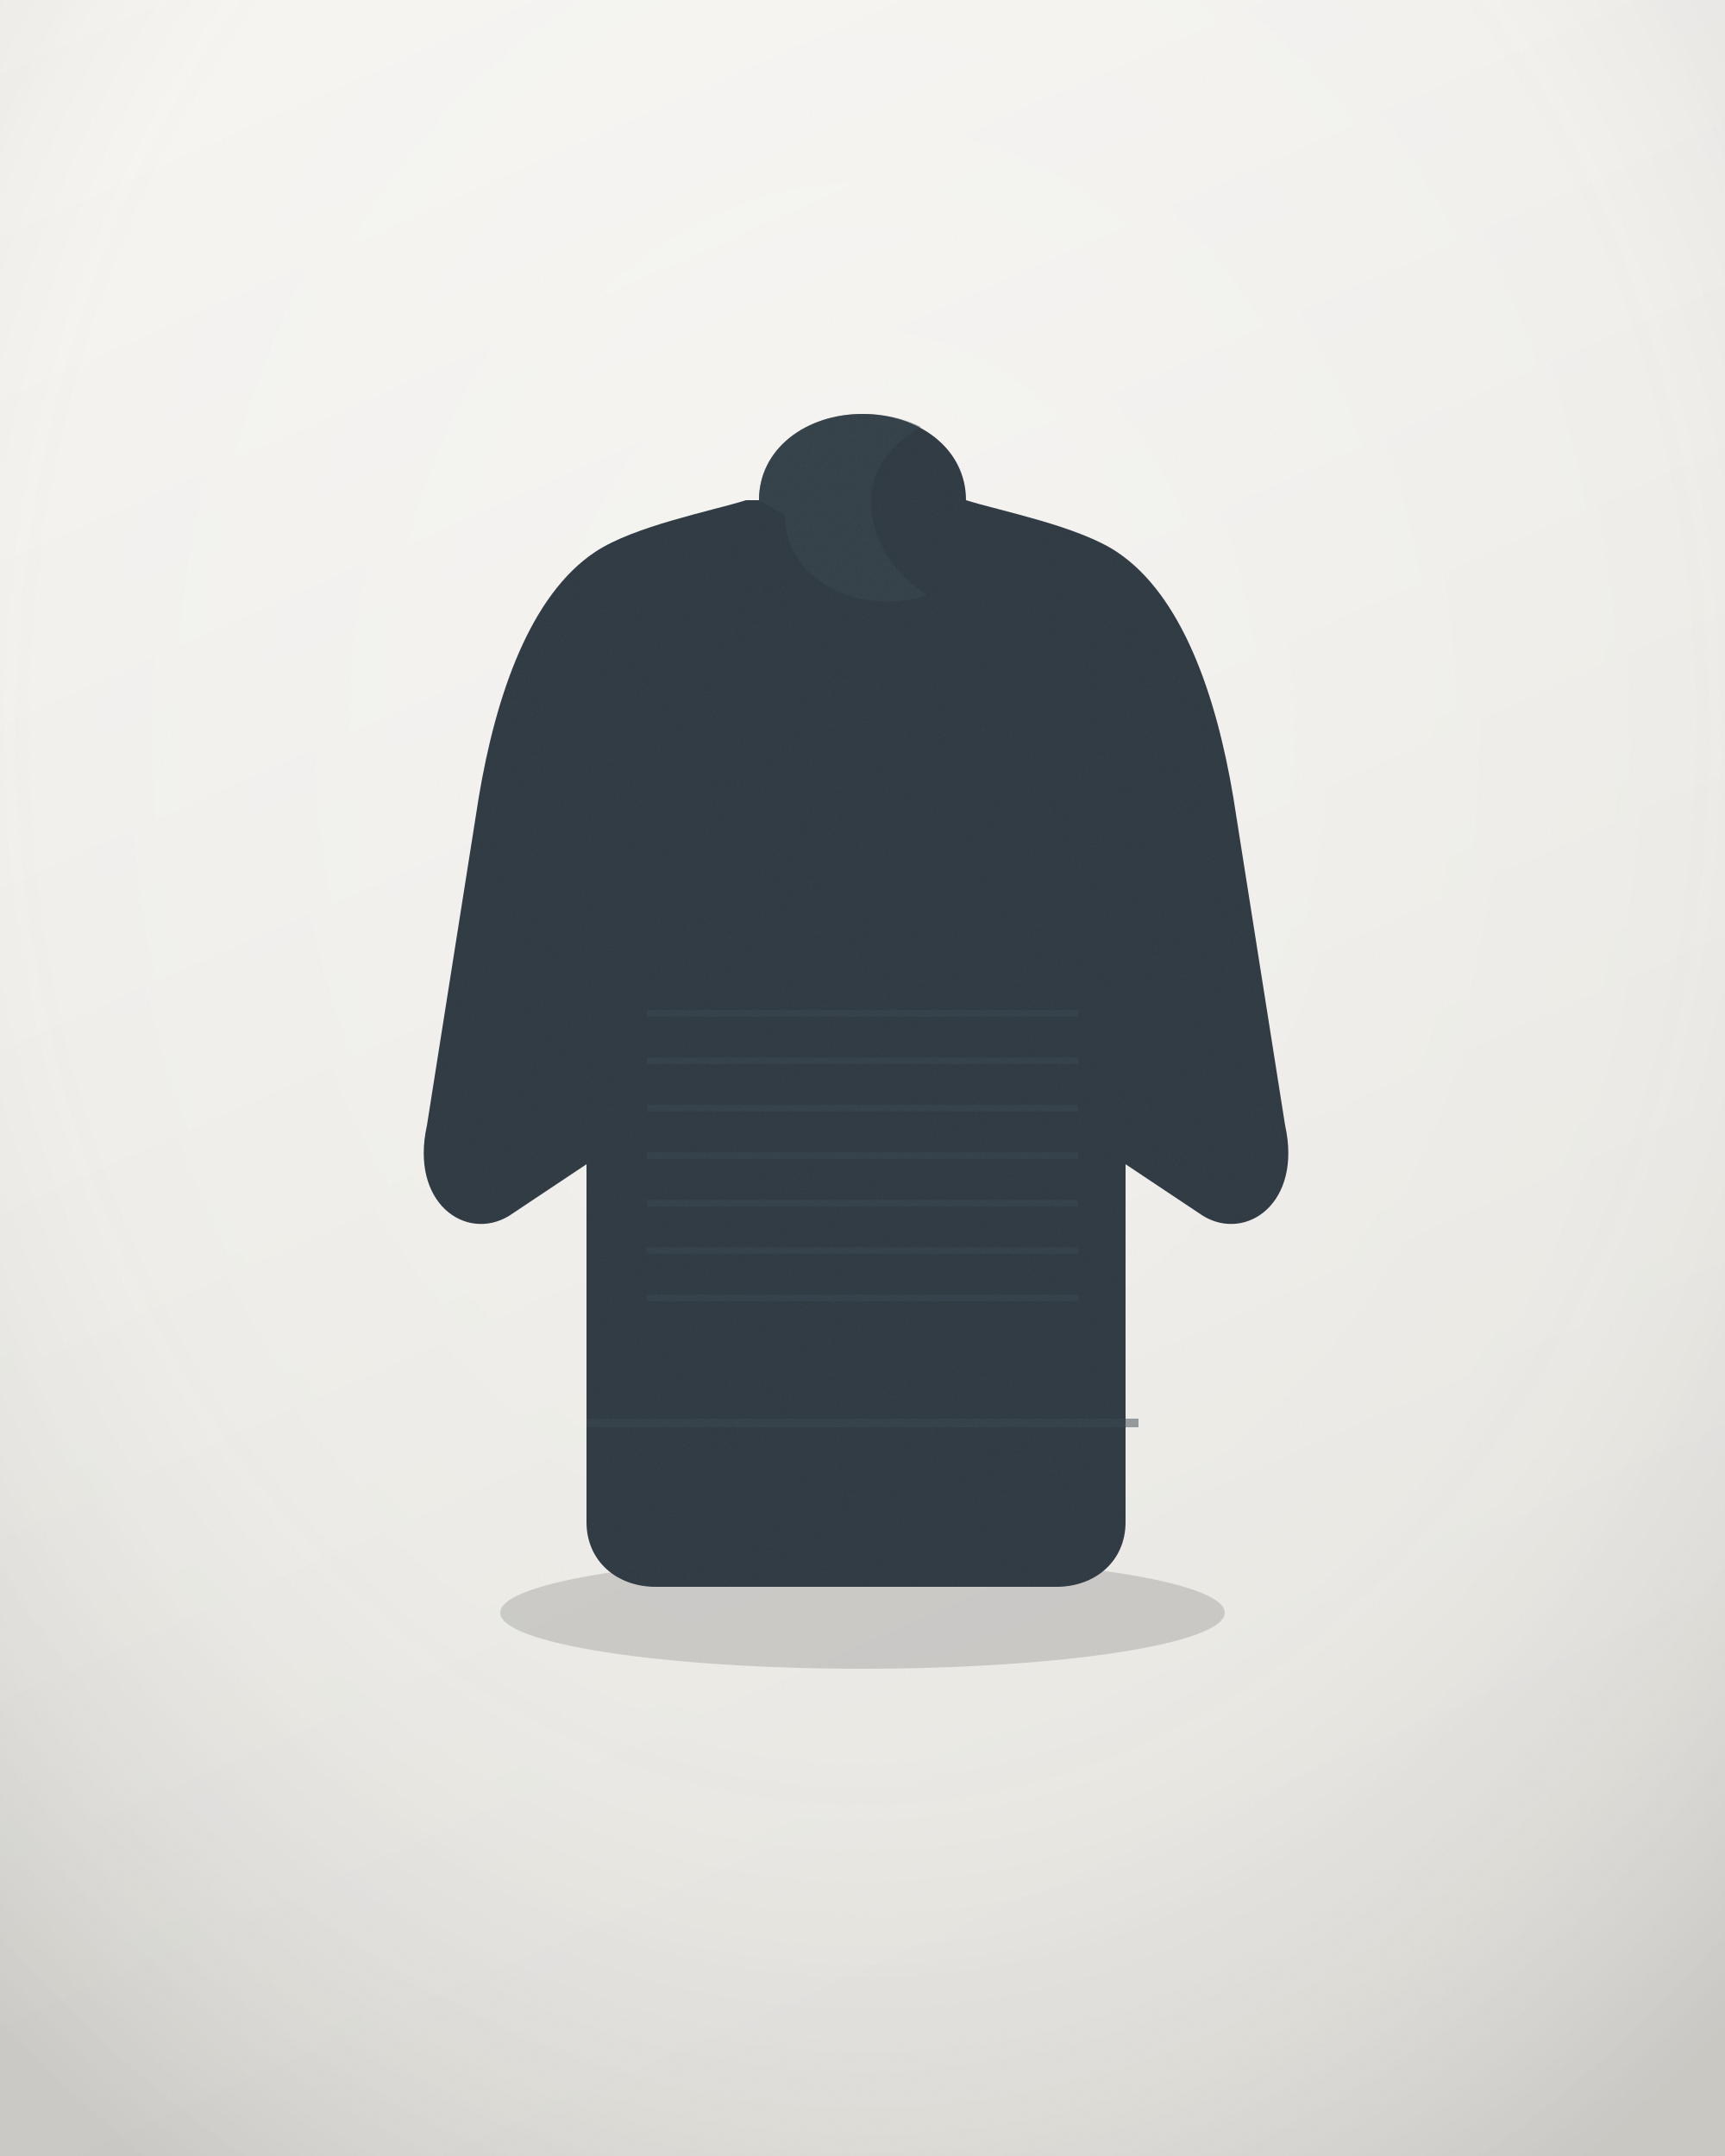
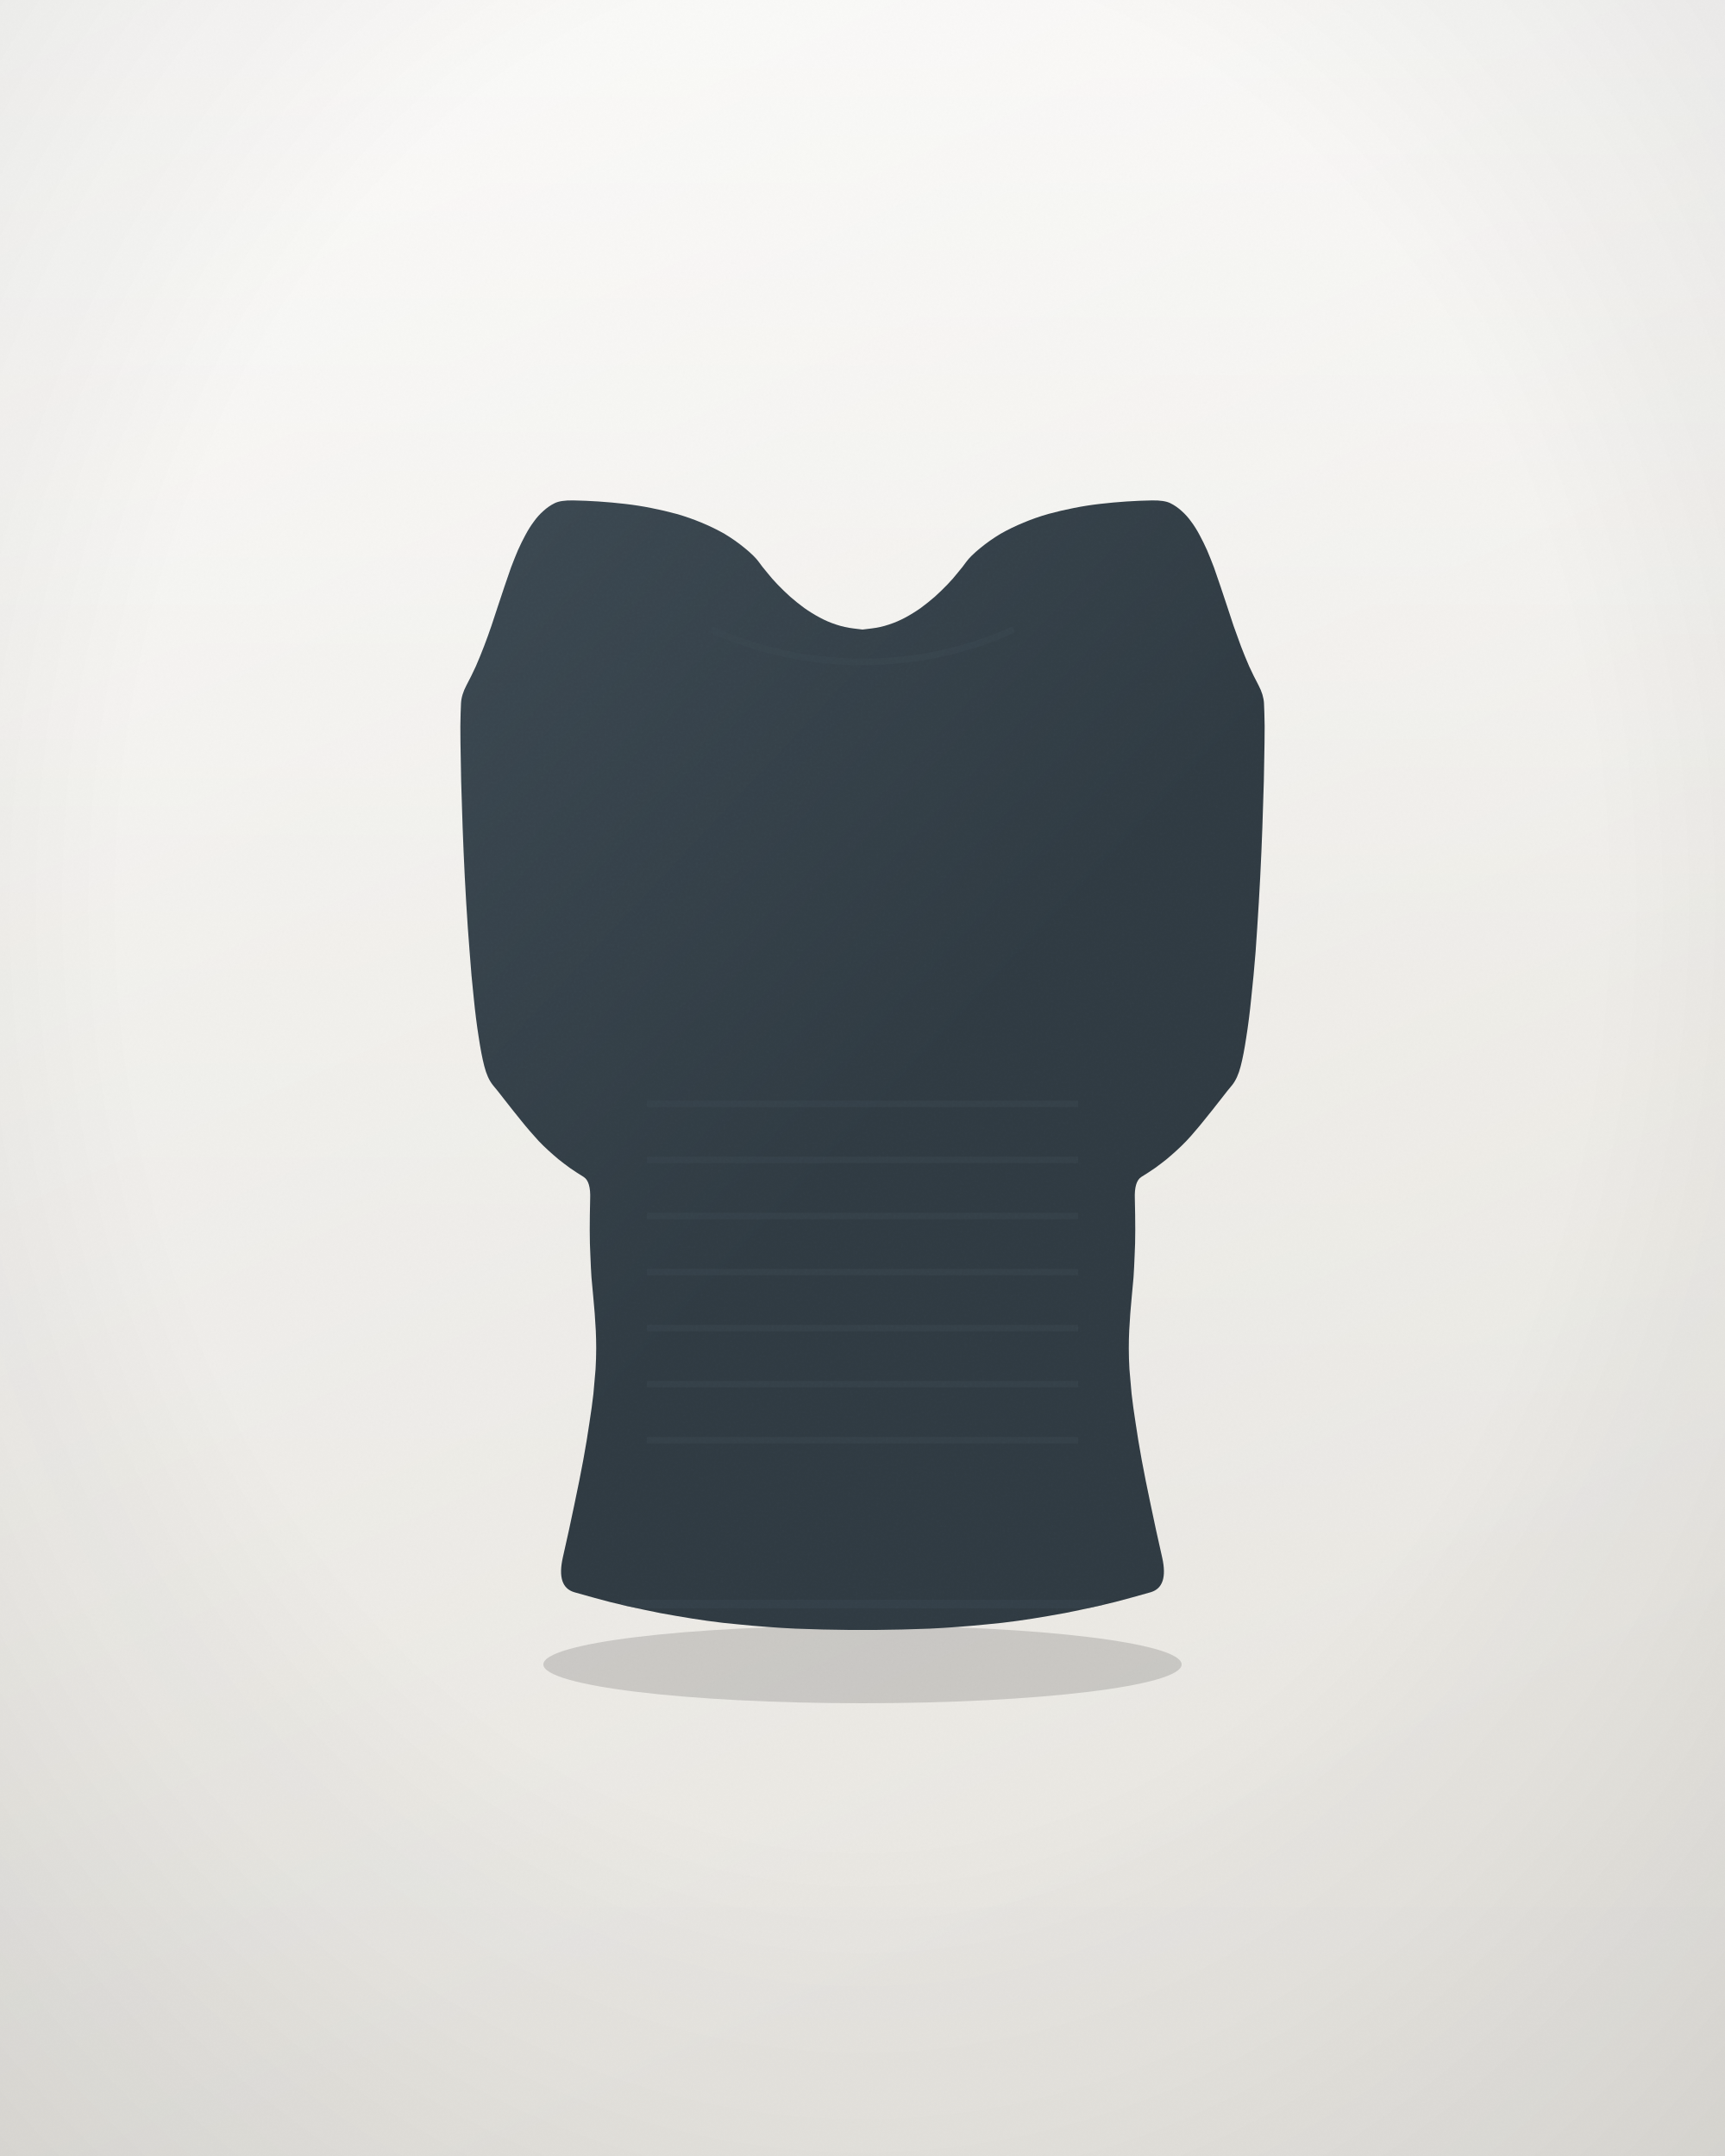
<svg xmlns="http://www.w3.org/2000/svg" viewBox="0 0 800 1000" width="800" height="1000" preserveAspectRatio="xMidYMid slice" role="img">
  <defs>
    <linearGradient id="bga2" x1="0" y1="0" x2="0.35" y2="1">
      <stop offset="0" stop-color="#F6F5F2" />
      <stop offset="1" stop-color="#E8E6E1" />
    </linearGradient>
-     <radialGradient id="lita2" cx="0.5" cy="0.34" r="0.78">
-       <stop offset="0" stop-color="#ffffff" stop-opacity="0.34" />
-       <stop offset="0.62" stop-color="#ffffff" stop-opacity="0.06" />
-       <stop offset="1" stop-color="#111111" stop-opacity="0.14" />
+     <linearGradient id="keya2" x1="0" y1="0" x2="0" y2="1">
+       <stop offset="0" stop-color="#ffffff" stop-opacity="0.5" />
+       <stop offset="0.45" stop-color="#ffffff" stop-opacity="0.1" />
+       <stop offset="1" stop-color="#ffffff" stop-opacity="0" />
+     </linearGradient>
+     <radialGradient id="viga2" cx="0.5" cy="0.42" r="0.78">
+       <stop offset="0.55" stop-color="#111111" stop-opacity="0" />
+       <stop offset="1" stop-color="#111111" stop-opacity="0.09" />
    </radialGradient>
-     <linearGradient id="faba2" x1="0.2" y1="0" x2="0.8" y2="1">
+     <linearGradient id="faba2" x1="0.12" y1="0" x2="0.88" y2="1">
      <stop offset="0" stop-color="#3A4750" />
+       <stop offset="0.55" stop-color="#2F3A42" />
+       <stop offset="1" stop-color="#2F3A42" />
+     </linearGradient>
+     <linearGradient id="figFIG" x1="0.1" y1="0" x2="0.9" y2="1">
+       <stop offset="0" stop-color="#3A4750" />
+       <stop offset="0.6" stop-color="#2F3A42" />
      <stop offset="1" stop-color="#2F3A42" />
    </linearGradient>
    <filter id="graina2" x="0" y="0" width="100%" height="100%">
      <feTurbulence type="fractalNoise" baseFrequency="0.85" numOctaves="3" stitchTiles="stitch" />
      <feColorMatrix type="saturate" values="0" />
      <feComponentTransfer>
        <feFuncA type="linear" slope="0.5" />
      </feComponentTransfer>
    </filter>
  </defs>
  <g id="art">
    <rect width="800" height="1000" fill="url(#bga2)" />
-     <rect width="800" height="1000" fill="url(#lita2)" />
-     <ellipse cx="400" cy="748" rx="168" ry="26" fill="#111111" opacity="0.16" />
-     <path fill="#2F3A42" d="M352 232c0-24 22-40 48-40s48 16 48 40c16 5 52 12 70 24 30 20 46 66 54 114l24 152c8 36-18 54-38 42l-36-24v166c0 18-14 30-32 30H304c-18 0-32-12-32-30V540l-36 24c-20 12-46-6-38-42l24-152c8-48 24-94 54-114 18-12 54-19 70-24Z" />
-     <path fill="#3A4750" opacity="0.5" d="M352 232c0-24 22-40 48-40 10 0 19 2 27 6-14 8-23 20-23 34 0 18 10 34 26 44-6 2-12 3-18 3-26 0-48-16-48-40z" />
-     <g stroke="#3A4750" stroke-width="3" opacity="0.55" fill="none">
-       <path d="M300 470h200" />
-       <path d="M300 492h200" />
-       <path d="M300 514h200" />
-       <path d="M300 536h200" />
-       <path d="M300 558h200" />
-       <path d="M300 580h200" />
-       <path d="M300 602h200" />
+     <rect width="800" height="1000" fill="url(#keya2)" />
+     <ellipse cx="400" cy="772" rx="148" ry="18" fill="#111111" opacity="0.16" />
+     <defs>
+       <clipPath id="cl2">
+         <path d="M400.0 292.0Q400.0 292.0 404.1 291.5Q408.3 291.0 412.2 289.7Q416.2 288.4 419.9 286.4Q423.6 284.4 427.0 282.0Q430.4 279.5 433.5 276.8Q436.6 274.0 439.3 271.2Q442.0 268.4 444.2 265.6Q446.5 262.9 448.2 260.5Q450.0 258.0 454.5 254.3Q459.0 250.6 464.0 247.6Q469.1 244.7 474.7 242.4Q480.2 240.1 486.1 238.4Q492.0 236.8 498.1 235.6Q504.1 234.4 510.3 233.7Q516.4 233.0 522.4 232.6Q528.4 232.2 534.2 232.1Q540.0 232.0 542.8 233.4Q545.6 234.8 548.0 237.0Q550.4 239.1 552.4 241.9Q554.5 244.7 556.3 248.1Q558.1 251.4 559.8 255.2Q561.4 259.0 563.0 263.2Q564.5 267.4 566.0 271.9Q567.5 276.3 569.0 280.9Q570.5 285.6 572.1 290.3Q573.8 295.0 575.5 299.7Q577.3 304.4 579.3 309.0Q581.4 313.6 583.7 317.9Q586.0 322.3 586.2 326.2Q586.4 330.0 586.5 336.8Q586.5 343.7 586.3 352.8Q586.2 362.0 585.8 372.7Q585.5 383.4 585.0 395.0Q584.5 406.7 583.8 418.5Q583.1 430.3 582.3 441.5Q581.4 452.8 580.3 462.8Q579.3 472.9 578.0 481.0Q576.8 489.1 575.4 494.5Q574.0 500.0 571.5 503.2Q568.9 506.3 566.7 509.2Q564.4 512.1 562.3 514.8Q560.2 517.4 558.2 519.9Q556.2 522.4 554.2 524.7Q552.3 527.0 550.2 529.2Q548.1 531.4 545.8 533.5Q543.5 535.6 541.0 537.7Q538.5 539.7 535.6 541.8Q532.7 543.8 529.3 545.9Q526.0 548.0 526.3 556.0Q526.5 563.9 526.5 570.5Q526.5 577.0 526.2 582.4Q526.0 587.8 525.7 592.4Q525.3 597.0 524.9 601.1Q524.6 605.2 524.2 609.1Q523.9 613.0 523.7 617.0Q523.5 621.0 523.5 625.4Q523.5 629.9 523.8 635.1Q524.2 640.3 524.8 646.5Q525.5 652.7 526.7 660.3Q527.8 667.9 529.5 677.2Q531.2 686.4 533.6 697.7Q535.9 708.9 539.0 722.5Q542.0 736.0 533.7 738.5Q525.3 740.9 517.3 743.0Q509.3 745.0 501.5 746.6Q493.8 748.3 486.4 749.5Q479.0 750.8 471.8 751.8Q464.7 752.8 457.8 753.4Q450.9 754.1 444.2 754.6Q437.6 755.1 431.1 755.4Q424.7 755.6 418.4 755.8Q412.2 755.9 406.1 756.0Q400.0 756.0 393.9 756.0Q387.8 755.9 381.6 755.8Q375.3 755.6 368.9 755.4Q362.4 755.1 355.8 754.6Q349.1 754.1 342.2 753.4Q335.3 752.8 328.2 751.8Q321.0 750.8 313.6 749.5Q306.2 748.3 298.5 746.6Q290.7 745.0 282.7 743.0Q274.7 740.9 266.3 738.5Q258.0 736.0 261.0 722.5Q264.1 708.9 266.4 697.7Q268.8 686.4 270.5 677.2Q272.2 667.9 273.3 660.3Q274.5 652.7 275.2 646.5Q275.8 640.3 276.2 635.1Q276.5 629.9 276.5 625.4Q276.5 621.0 276.3 617.0Q276.1 613.0 275.8 609.1Q275.4 605.2 275.1 601.1Q274.7 597.0 274.3 592.4Q274.0 587.8 273.8 582.4Q273.5 577.0 273.5 570.5Q273.5 563.9 273.7 556.0Q274.0 548.0 270.7 545.9Q267.3 543.8 264.4 541.8Q261.5 539.7 259.0 537.7Q256.5 535.6 254.2 533.5Q251.9 531.4 249.8 529.2Q247.8 527.0 245.8 524.7Q243.8 522.4 241.8 519.9Q239.8 517.4 237.7 514.8Q235.6 512.1 233.3 509.2Q231.1 506.3 228.5 503.2Q226.0 500.0 224.6 494.5Q223.2 489.1 222.0 481.0Q220.7 472.9 219.7 462.8Q218.6 452.8 217.8 441.5Q216.9 430.3 216.2 418.5Q215.5 406.7 215.0 395.0Q214.5 383.4 214.2 372.7Q213.8 362.0 213.7 352.8Q213.5 343.7 213.5 336.8Q213.6 330.0 213.8 326.2Q214.0 322.3 216.3 317.9Q218.6 313.6 220.7 309.0Q222.7 304.4 224.5 299.7Q226.3 295.0 227.9 290.3Q229.5 285.6 231.0 280.9Q232.5 276.3 234.0 271.9Q235.5 267.4 237.0 263.2Q238.6 259.0 240.2 255.2Q241.9 251.4 243.7 248.1Q245.5 244.7 247.6 241.9Q249.6 239.1 252.0 237.0Q254.4 234.8 257.2 233.4Q260.0 232.0 265.8 232.1Q271.6 232.2 277.6 232.6Q283.6 233.0 289.7 233.7Q295.9 234.4 301.9 235.6Q308.0 236.8 313.9 238.4Q319.8 240.1 325.3 242.4Q330.9 244.7 336.0 247.6Q341.0 250.6 345.5 254.3Q350.0 258.0 351.8 260.5Q353.5 262.9 355.8 265.6Q358.0 268.4 360.7 271.2Q363.4 274.0 366.5 276.8Q369.6 279.5 373.0 282.0Q376.4 284.4 380.1 286.4Q383.8 288.4 387.8 289.7Q391.7 291.0 395.9 291.5Z" />
+       </clipPath>
+     </defs>
+     <path fill="url(#faba2)" d="M400.0 292.0Q400.0 292.0 404.1 291.5Q408.3 291.0 412.2 289.7Q416.2 288.4 419.9 286.4Q423.6 284.4 427.0 282.0Q430.4 279.5 433.5 276.8Q436.6 274.0 439.3 271.2Q442.0 268.4 444.2 265.6Q446.5 262.9 448.2 260.5Q450.0 258.0 454.5 254.3Q459.0 250.6 464.0 247.6Q469.1 244.7 474.7 242.4Q480.2 240.1 486.1 238.4Q492.0 236.8 498.1 235.6Q504.1 234.4 510.3 233.7Q516.4 233.0 522.4 232.6Q528.4 232.2 534.2 232.1Q540.0 232.0 542.8 233.4Q545.6 234.8 548.0 237.0Q550.4 239.1 552.4 241.9Q554.5 244.7 556.3 248.1Q558.1 251.4 559.8 255.2Q561.4 259.0 563.0 263.2Q564.5 267.4 566.0 271.9Q567.5 276.3 569.0 280.9Q570.5 285.6 572.1 290.3Q573.8 295.0 575.5 299.7Q577.3 304.4 579.3 309.0Q581.4 313.6 583.7 317.9Q586.0 322.3 586.2 326.2Q586.4 330.0 586.5 336.8Q586.5 343.7 586.3 352.8Q586.2 362.0 585.8 372.7Q585.5 383.4 585.0 395.0Q584.5 406.7 583.8 418.5Q583.1 430.3 582.3 441.5Q581.4 452.8 580.3 462.8Q579.3 472.9 578.0 481.0Q576.8 489.1 575.4 494.5Q574.0 500.0 571.5 503.2Q568.9 506.3 566.7 509.2Q564.4 512.1 562.3 514.8Q560.2 517.4 558.2 519.9Q556.2 522.4 554.2 524.7Q552.3 527.0 550.2 529.2Q548.1 531.4 545.8 533.5Q543.5 535.6 541.0 537.7Q538.5 539.7 535.6 541.8Q532.7 543.8 529.3 545.9Q526.0 548.0 526.3 556.0Q526.5 563.9 526.5 570.5Q526.5 577.0 526.2 582.4Q526.0 587.8 525.7 592.4Q525.3 597.0 524.9 601.1Q524.6 605.2 524.2 609.1Q523.9 613.0 523.7 617.0Q523.5 621.0 523.5 625.4Q523.5 629.9 523.8 635.1Q524.2 640.3 524.8 646.5Q525.5 652.7 526.7 660.3Q527.8 667.9 529.5 677.2Q531.2 686.4 533.6 697.7Q535.9 708.9 539.0 722.5Q542.0 736.0 533.7 738.5Q525.3 740.9 517.3 743.0Q509.3 745.0 501.5 746.6Q493.8 748.3 486.4 749.5Q479.0 750.8 471.8 751.8Q464.7 752.8 457.8 753.4Q450.9 754.1 444.2 754.6Q437.6 755.1 431.1 755.4Q424.7 755.6 418.4 755.8Q412.2 755.9 406.1 756.0Q400.0 756.0 393.9 756.0Q387.8 755.9 381.6 755.8Q375.3 755.6 368.9 755.4Q362.4 755.1 355.8 754.6Q349.1 754.1 342.2 753.4Q335.3 752.8 328.2 751.8Q321.0 750.8 313.6 749.5Q306.2 748.3 298.5 746.6Q290.7 745.0 282.7 743.0Q274.7 740.9 266.3 738.5Q258.0 736.0 261.0 722.5Q264.1 708.9 266.4 697.7Q268.8 686.4 270.5 677.2Q272.2 667.9 273.3 660.3Q274.5 652.7 275.2 646.5Q275.8 640.3 276.2 635.1Q276.5 629.9 276.5 625.4Q276.5 621.0 276.3 617.0Q276.1 613.0 275.8 609.1Q275.4 605.2 275.1 601.1Q274.7 597.0 274.3 592.4Q274.0 587.8 273.8 582.4Q273.5 577.0 273.5 570.5Q273.5 563.9 273.7 556.0Q274.0 548.0 270.7 545.9Q267.3 543.8 264.4 541.8Q261.5 539.7 259.0 537.7Q256.5 535.6 254.2 533.5Q251.9 531.4 249.8 529.2Q247.8 527.0 245.8 524.7Q243.8 522.4 241.8 519.9Q239.8 517.4 237.7 514.8Q235.6 512.1 233.3 509.2Q231.1 506.3 228.5 503.2Q226.0 500.0 224.6 494.5Q223.2 489.1 222.0 481.0Q220.7 472.9 219.7 462.8Q218.6 452.8 217.8 441.5Q216.9 430.3 216.2 418.5Q215.5 406.7 215.0 395.0Q214.5 383.4 214.2 372.7Q213.8 362.0 213.7 352.8Q213.5 343.7 213.5 336.8Q213.6 330.0 213.8 326.2Q214.0 322.3 216.3 317.9Q218.6 313.6 220.7 309.0Q222.7 304.4 224.5 299.7Q226.3 295.0 227.9 290.3Q229.5 285.6 231.0 280.9Q232.5 276.3 234.0 271.9Q235.5 267.4 237.0 263.2Q238.6 259.0 240.2 255.2Q241.9 251.4 243.7 248.1Q245.5 244.7 247.6 241.9Q249.6 239.1 252.0 237.0Q254.4 234.8 257.2 233.4Q260.0 232.0 265.8 232.1Q271.6 232.2 277.6 232.6Q283.6 233.0 289.7 233.7Q295.9 234.4 301.9 235.6Q308.0 236.8 313.9 238.4Q319.8 240.1 325.3 242.4Q330.9 244.7 336.0 247.6Q341.0 250.6 345.5 254.3Q350.0 258.0 351.8 260.5Q353.5 262.9 355.8 265.6Q358.0 268.4 360.7 271.2Q363.4 274.0 366.5 276.8Q369.6 279.5 373.0 282.0Q376.4 284.4 380.1 286.4Q383.8 288.4 387.8 289.7Q391.7 291.0 395.9 291.5Z" />
+     <g clip-path="url(#cl2)">
+       <path fill="none" stroke="#3A4750" stroke-width="3" opacity="0.5" d="M330 292c44 20 96 20 140 0" />
+       <g stroke="#3A4750" stroke-width="3" opacity="0.45" fill="none">
+         <path d="M300 512h200" />
+         <path d="M300 538h200" />
+         <path d="M300 564h200" />
+         <path d="M300 590h200" />
+         <path d="M300 616h200" />
+         <path d="M300 642h200" />
+         <path d="M300 668h200" />
+       </g>
+       <path fill="none" stroke="#3A4750" stroke-width="4" opacity="0.4" d="M288 744h224" />
    </g>
-     <path fill="none" stroke="#3A4750" stroke-width="4" opacity="0.5" d="M272 660h256" />
-     <rect width="800" height="1000" filter="url(#graina2)" opacity="0.055" />
+     <rect width="800" height="1000" fill="url(#viga2)" />
+     <rect width="800" height="1000" filter="url(#graina2)" opacity="0.05" />
  </g>
</svg>
